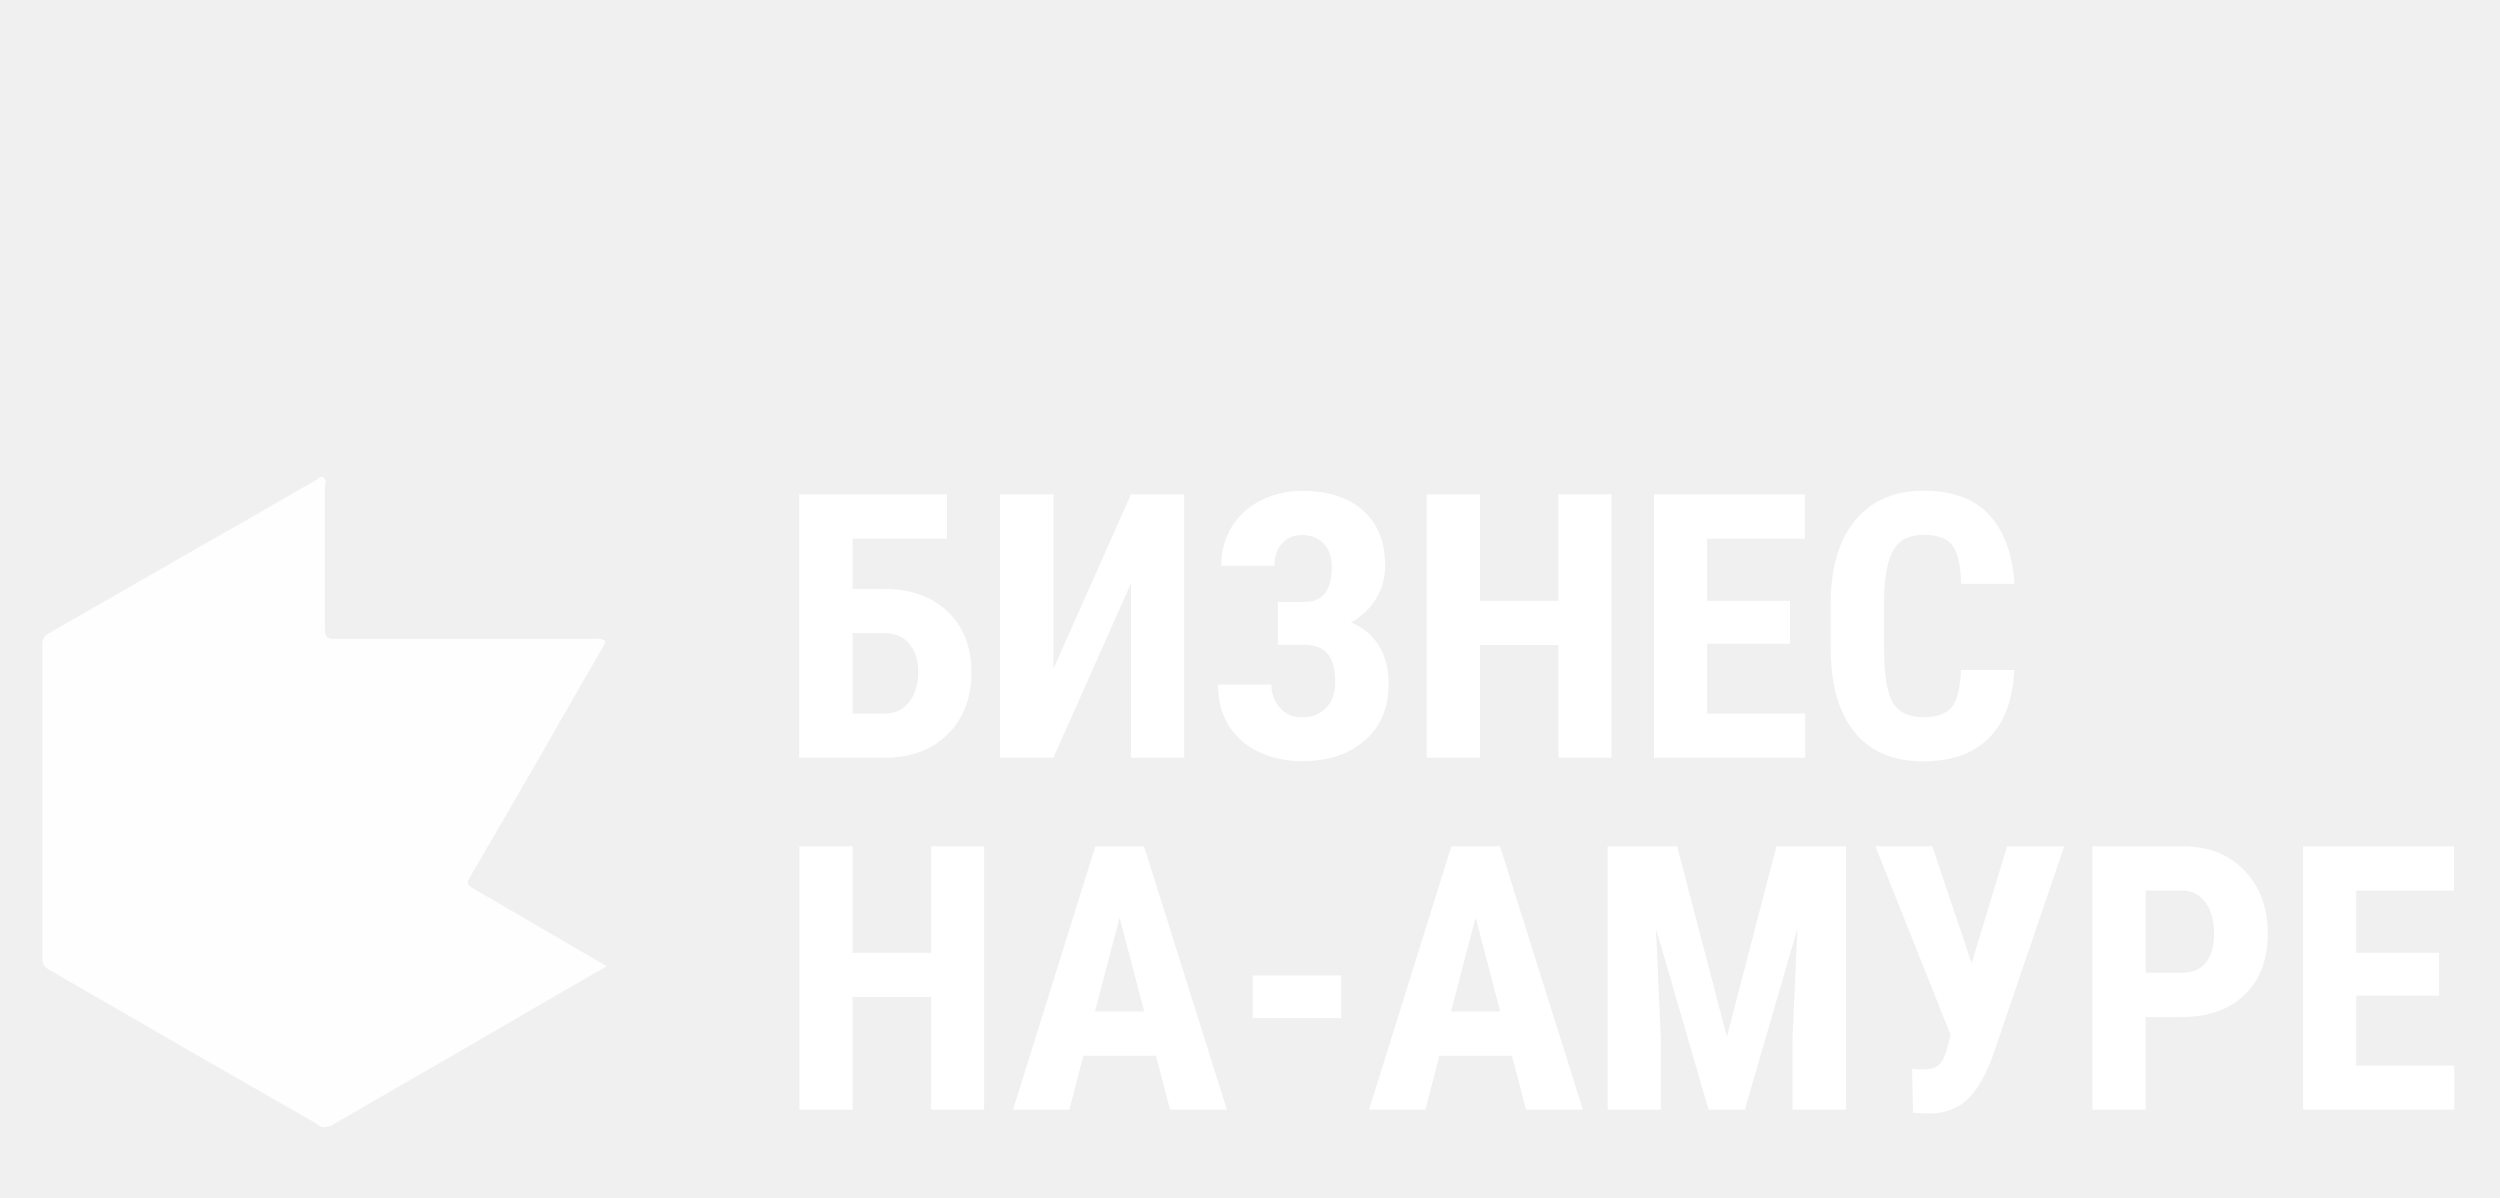
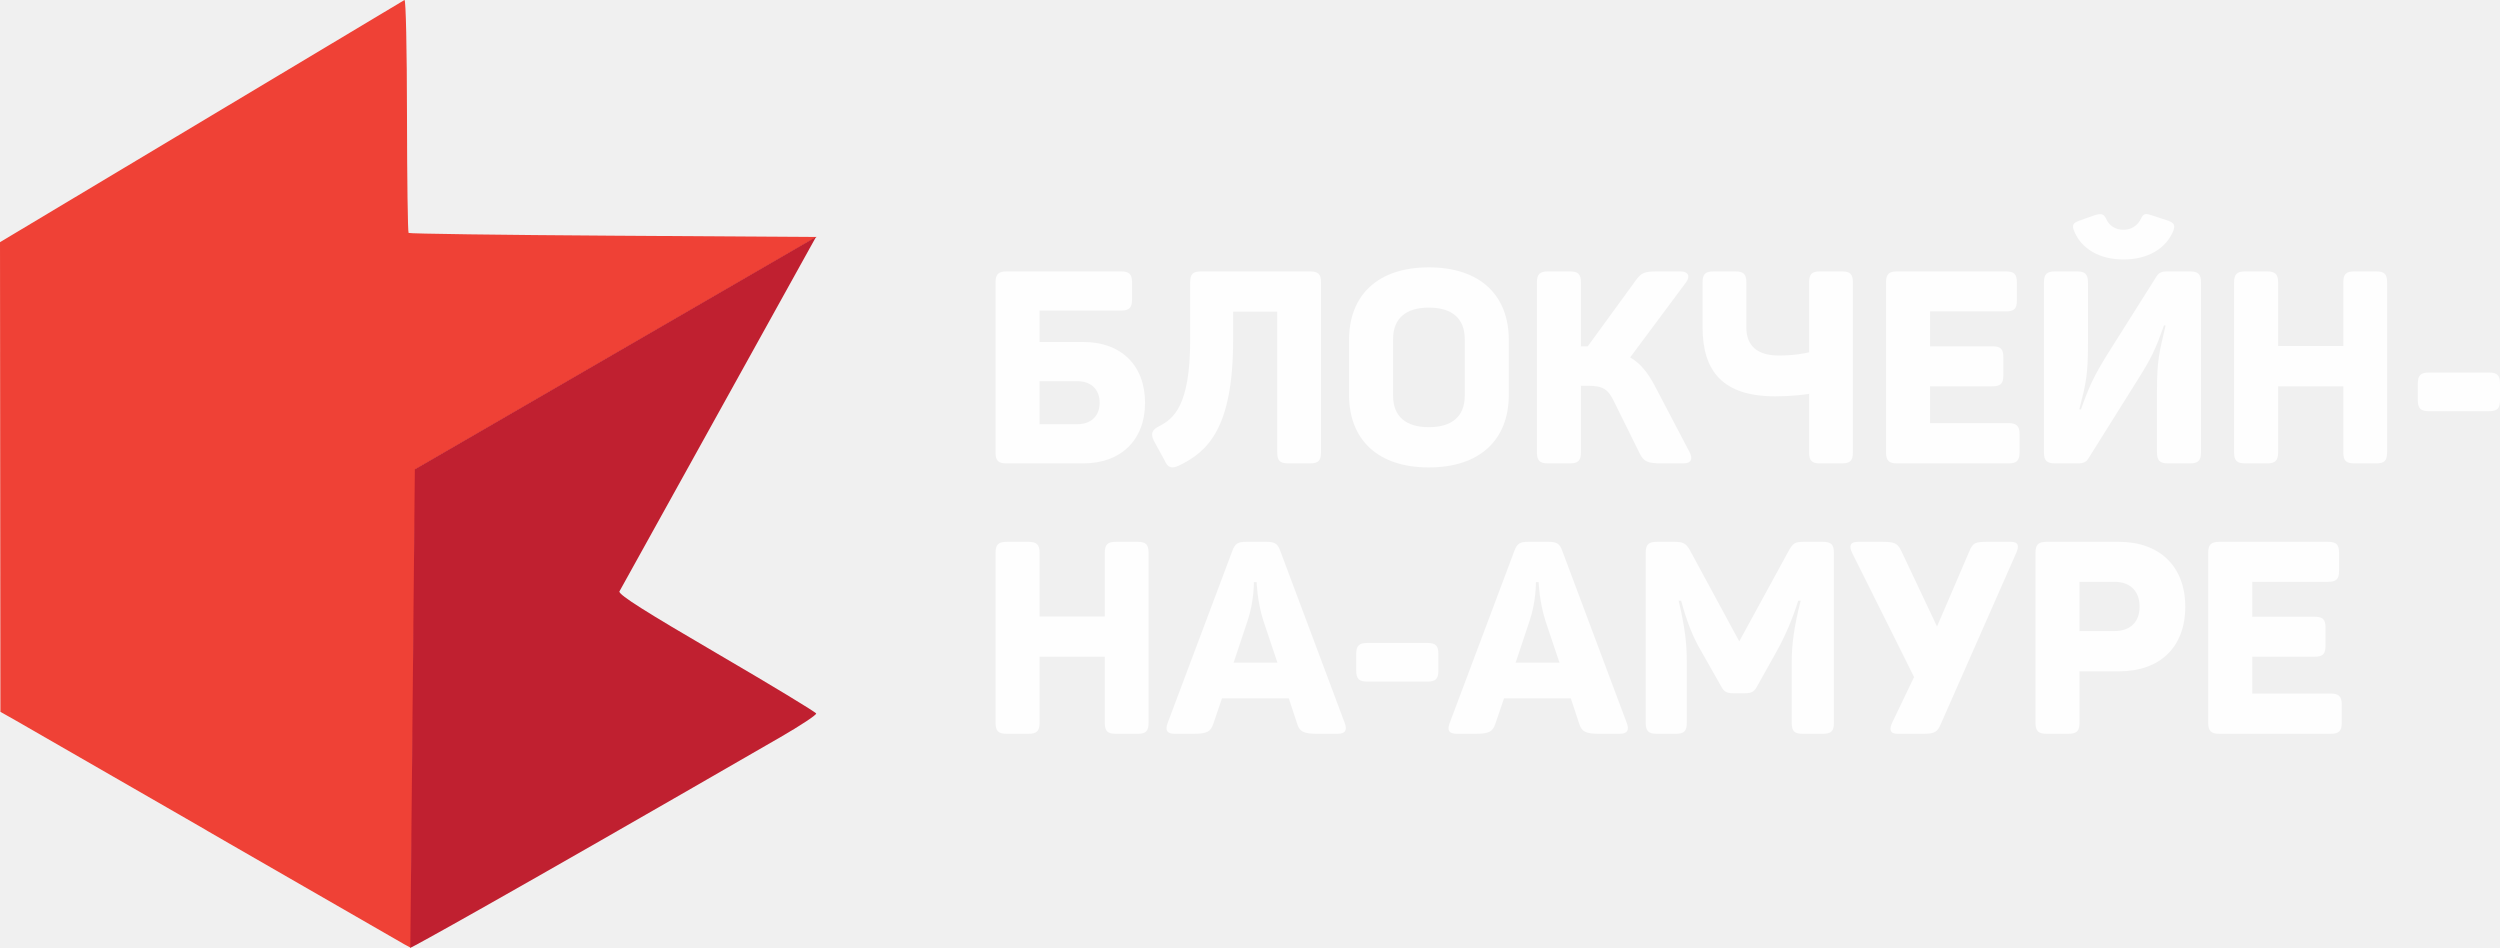
- <svg xmlns="http://www.w3.org/2000/svg" version="1.1" id="Слой_1" x="0px" y="0px" viewBox="0 0 449.864 215.56" style="image-rendering:optimizeQuality;shape-rendering:geometricPrecision;text-rendering:geometricPrecision" xml:space="preserve" width="449.864" height="215.56">
+ <svg xmlns="http://www.w3.org/2000/svg" version="1.1" id="Слой_1" x="0px" y="0px" viewBox="0 0 563.579 213.68" style="image-rendering:optimizeQuality;shape-rendering:geometricPrecision;text-rendering:geometricPrecision" xml:space="preserve" width="563.579" height="213.68">
  <defs id="defs51" />
  <style type="text/css" id="style2">
	.st0{fill:#FFFFFF;}
</style>
-   <path class="st0" d="m 107.728,173.021 c -7.585,-4.401 -15.077,-8.802 -22.662,-13.204 -0.843,-0.468 -1.217,-0.843 -0.562,-1.873 5.619,-9.645 11.144,-19.103 16.575,-28.655 2.528,-4.401 4.963,-8.615 7.491,-13.016 0.468,-0.749 0.468,-0.843 -0.094,-1.217 0,0 0,0.094 0,0.094 -0.562,-0.375 -1.311,-0.187 -1.873,-0.187 -15.545,0 -30.902,0 -46.447,0 -1.311,0 -1.686,-0.375 -1.686,-1.686 0,-8.522 0,-17.043 0,-25.565 0,-0.562 0.375,-1.405 -0.281,-1.779 -0.655,-0.375 -1.03,0.375 -1.498,0.562 -3.933,2.247 -7.866,4.495 -11.705,6.742 -12.08,6.836 -24.16,13.859 -36.146,20.695 -0.843,0.468 -1.217,1.03 -1.217,2.06 0,18.822 0,37.738 0,56.56 0,0.843 0.281,1.311 0.936,1.779 5.431,3.184 10.863,6.274 16.388,9.458 10.394,6.087 20.882,11.986 31.277,17.979 0.843,0.468 1.498,1.405 2.716,0.936 0.094,-0.094 0.375,-0.094 0.375,0 13.953,-8.053 28.093,-16.2 42.046,-24.347 2.622,-1.405 5.057,-2.997 7.866,-4.495 -0.749,-0.281 -1.03,-0.655 -1.498,-0.843 z m -48.975,28.374 c 0,0.187 0,0.281 0,0.468 -0.094,-0.187 -0.094,-0.375 0,-0.468 z" id="path4" style="opacity:0.95;fill:#ffffff;stroke-width:0.936" />
-   <g id="g1007" transform="translate(134.4181,-210.6492)" style="fill:#ffffff">
-     <path d="M 35.994,307.575 H 19.002 v 9.049 h 5.664 q 7.194,0 11.458,4.102 4.264,4.069 4.264,10.905 0,6.803 -4.167,11.035 -4.167,4.199 -11.035,4.329 H 9.399 V 299.6 H 35.994 Z m -16.992,16.992 v 14.486 h 5.794 q 2.799,0 4.395,-2.083 1.628,-2.116 1.628,-5.404 0,-3.092 -1.595,-5.013 -1.562,-1.953 -4.362,-1.986 z" id="path950" style="font-style:normal;font-variant:normal;font-weight:bold;font-stretch:normal;font-size:medium;line-height:1.25;font-family:'Roboto Condensed';-inkscape-font-specification:'Roboto Condensed, Bold';letter-spacing:0px;word-spacing:0px;fill:#ffffff;fill-opacity:1;stroke:none" />
-     <path d="m 69.1,299.6 h 9.57 v 47.396 H 69.1 V 315.615 L 55.135,346.995 H 45.532 v -47.396 h 9.603 v 31.413 z" id="path952" style="font-style:normal;font-variant:normal;font-weight:bold;font-stretch:normal;font-size:medium;line-height:1.25;font-family:'Roboto Condensed';-inkscape-font-specification:'Roboto Condensed, Bold';letter-spacing:0px;word-spacing:0px;fill:#ffffff;fill-opacity:1;stroke:none" />
-     <path d="m 105.232,312.653 q 0,-2.604 -1.465,-4.167 -1.432,-1.562 -3.906,-1.562 -2.181,0 -3.581,1.53 -1.367,1.497 -1.367,4.004 h -9.57 q 0,-3.939 1.888,-6.999 1.921,-3.092 5.273,-4.785 3.353,-1.693 7.357,-1.693 7.064,0 11.003,3.548 3.971,3.516 3.971,9.928 0,3.255 -1.66,5.957 -1.628,2.669 -4.492,4.232 3.255,1.367 5.013,4.167 1.758,2.767 1.758,6.901 0,6.413 -4.264,10.156 -4.264,3.743 -11.328,3.743 -4.297,0 -7.78,-1.66 -3.451,-1.66 -5.404,-4.753 -1.921,-3.092 -1.921,-7.357 h 9.603 q 0,2.441 1.53,4.167 1.53,1.725 3.971,1.725 2.734,0 4.362,-1.725 1.628,-1.725 1.628,-4.46 0,-3.678 -1.4,-5.273 -1.4,-1.595 -4.069,-1.595 h -4.85 v -7.715 h 4.883 q 4.818,-0.033 4.818,-6.315 z" id="path954" style="font-style:normal;font-variant:normal;font-weight:bold;font-stretch:normal;font-size:medium;line-height:1.25;font-family:'Roboto Condensed';-inkscape-font-specification:'Roboto Condensed, Bold';letter-spacing:0px;word-spacing:0px;fill:#ffffff;fill-opacity:1;stroke:none" />
-     <path d="m 155.558,346.995 h -9.538 v -20.28 h -14.128 v 20.28 h -9.57 v -47.396 h 9.57 v 19.173 h 14.128 v -19.173 h 9.538 z" id="path956" style="font-style:normal;font-variant:normal;font-weight:bold;font-stretch:normal;font-size:medium;line-height:1.25;font-family:'Roboto Condensed';-inkscape-font-specification:'Roboto Condensed, Bold';letter-spacing:0px;word-spacing:0px;fill:#ffffff;fill-opacity:1;stroke:none" />
-     <path d="m 187.687,326.488 h -14.909 v 12.565 h 17.643 v 7.943 h -27.214 v -47.396 h 27.148 v 7.975 h -17.578 v 11.198 h 14.909 z" id="path958" style="font-style:normal;font-variant:normal;font-weight:bold;font-stretch:normal;font-size:medium;line-height:1.25;font-family:'Roboto Condensed';-inkscape-font-specification:'Roboto Condensed, Bold';letter-spacing:0px;word-spacing:0px;fill:#ffffff;fill-opacity:1;stroke:none" />
-     <path d="m 228.019,331.208 q -0.358,8.105 -4.557,12.272 -4.199,4.167 -11.849,4.167 -8.04,0 -12.337,-5.273 -4.264,-5.306 -4.264,-15.104 v -7.975 q 0,-9.766 4.427,-15.039 4.427,-5.306 12.305,-5.306 7.747,0 11.751,4.329 4.036,4.329 4.59,12.435 h -9.603 q -0.13,-5.013 -1.562,-6.901 -1.4,-1.921 -5.176,-1.921 -3.841,0 -5.436,2.702 -1.595,2.669 -1.693,8.822 v 8.952 q 0,7.064 1.562,9.701 1.595,2.637 5.436,2.637 3.776,0 5.208,-1.823 1.432,-1.855 1.628,-6.673 z" id="path960" style="font-style:normal;font-variant:normal;font-weight:bold;font-stretch:normal;font-size:medium;line-height:1.25;font-family:'Roboto Condensed';-inkscape-font-specification:'Roboto Condensed, Bold';letter-spacing:0px;word-spacing:0px;fill:#ffffff;fill-opacity:1;stroke:none" />
-     <path d="m 42.667,410.329 h -9.538 V 390.049 H 19.002 v 20.28 H 9.432 v -47.396 h 9.57 v 19.173 h 14.128 v -19.173 h 9.538 z" id="path962" style="font-style:normal;font-variant:normal;font-weight:bold;font-stretch:normal;font-size:medium;line-height:1.25;font-family:'Roboto Condensed';-inkscape-font-specification:'Roboto Condensed, Bold';letter-spacing:0px;word-spacing:0px;fill:#ffffff;fill-opacity:1;stroke:none" />
-     <path d="M 73.592,400.628 H 60.538 l -2.539,9.701 H 47.876 l 14.811,-47.396 h 8.757 l 14.909,47.396 H 76.131 Z m -10.97,-7.975 h 8.854 l -4.427,-16.895 z" id="path964" style="font-style:normal;font-variant:normal;font-weight:bold;font-stretch:normal;font-size:medium;line-height:1.25;font-family:'Roboto Condensed';-inkscape-font-specification:'Roboto Condensed, Bold';letter-spacing:0px;word-spacing:0px;fill:#ffffff;fill-opacity:1;stroke:none" />
-     <path d="M 106.925,393.857 H 91.007 v -7.682 h 15.918 z" id="path966" style="font-style:normal;font-variant:normal;font-weight:bold;font-stretch:normal;font-size:medium;line-height:1.25;font-family:'Roboto Condensed';-inkscape-font-specification:'Roboto Condensed, Bold';letter-spacing:0px;word-spacing:0px;fill:#ffffff;fill-opacity:1;stroke:none" />
-     <path d="m 137.654,400.628 h -13.053 l -2.539,9.701 h -10.124 l 14.811,-47.396 h 8.757 l 14.909,47.396 h -10.221 z m -10.97,-7.975 h 8.854 l -4.427,-16.895 z" id="path968" style="font-style:normal;font-variant:normal;font-weight:bold;font-stretch:normal;font-size:medium;line-height:1.25;font-family:'Roboto Condensed';-inkscape-font-specification:'Roboto Condensed, Bold';letter-spacing:0px;word-spacing:0px;fill:#ffffff;fill-opacity:1;stroke:none" />
-     <path d="m 167.374,362.933 8.952,34.277 8.919,-34.277 h 12.5 v 47.396 h -9.603 v -12.826 l 0.879,-19.759 -9.473,32.585 h -6.51 l -9.473,-32.585 0.879,19.759 v 12.826 h -9.57 v -47.396 z" id="path970" style="font-style:normal;font-variant:normal;font-weight:bold;font-stretch:normal;font-size:medium;line-height:1.25;font-family:'Roboto Condensed';-inkscape-font-specification:'Roboto Condensed, Bold';letter-spacing:0px;word-spacing:0px;fill:#ffffff;fill-opacity:1;stroke:none" />
-     <path d="m 220.369,383.994 6.38,-21.061 h 10.286 l -12.988,38.086 q -2.214,5.664 -4.785,7.78 -2.539,2.116 -6.12,2.214 h -1.042 l -2.279,-0.13 -0.163,-7.943 q 0.326,0.13 2.116,0.13 1.823,0 2.734,-0.814 0.944,-0.814 1.628,-3.646 l 0.456,-1.725 -13.542,-33.952 h 10.254 z" id="path972" style="font-style:normal;font-variant:normal;font-weight:bold;font-stretch:normal;font-size:medium;line-height:1.25;font-family:'Roboto Condensed';-inkscape-font-specification:'Roboto Condensed, Bold';letter-spacing:0px;word-spacing:0px;fill:#ffffff;fill-opacity:1;stroke:none" />
-     <path d="m 251.684,393.662 v 16.667 h -9.57 v -47.396 h 16.146 q 7.031,0 11.198,4.362 4.199,4.362 4.199,11.328 0,6.966 -4.134,11.003 -4.134,4.036 -11.458,4.036 z m 0,-7.975 h 6.576 q 2.734,0 4.232,-1.79 1.497,-1.79 1.497,-5.208 0,-3.548 -1.53,-5.632 -1.53,-2.116 -4.102,-2.148 h -6.673 z" id="path974" style="font-style:normal;font-variant:normal;font-weight:bold;font-stretch:normal;font-size:medium;line-height:1.25;font-family:'Roboto Condensed';-inkscape-font-specification:'Roboto Condensed, Bold';letter-spacing:0px;word-spacing:0px;fill:#ffffff;fill-opacity:1;stroke:none" />
-     <path d="m 304.484,389.821 h -14.909 v 12.565 h 17.643 v 7.943 h -27.214 v -47.396 h 27.148 v 7.975 h -17.578 v 11.198 h 14.909 z" id="path976" style="font-style:normal;font-variant:normal;font-weight:bold;font-stretch:normal;font-size:medium;line-height:1.25;font-family:'Roboto Condensed';-inkscape-font-specification:'Roboto Condensed, Bold';letter-spacing:0px;word-spacing:0px;fill:#ffffff;fill-opacity:1;stroke:none" />
+   <g style="stroke-width:1.713" id="g10" transform="matrix(0.5838737,0,0,0.5838737,9336.824,-4498.747)">
+     <path style="fill:#ef4136;stroke-width:1.713" id="path6" d="m -15835,7705 c -156.17,93.5 0,0 -156.17,93.5 l 0.161,181.35 5.75,3.236 c 152.75,87.883 -5.75,-3.236 150.25,86.539 l 2.5,1.344 1.75,-184.76 154.88,-89.709 -78.486,-0.5 c -43.165,-0.275 -78.738,-0.755 -79.049,-1.066 -0.311,-0.311 -0.589,-20.674 -0.619,-45.25 -0.03,-25.945 -0.436,-44.684 -0.961,-44.684 z" />
+     <path style="fill:#bf1e2e;fill-opacity:0.986;stroke-width:1.713" id="path8" d="m -15831,7886.2 154.88,-89.714 -75.929,136.92 c 0.221,1.53 9.81,7.602 37.999,24.063 20.738,12.11 37.838,22.464 38,23.01 0.163,0.546 -6.004,4.629 -13.704,9.075 -112.09,64.713 -141.68,80.9 -142.99,81.405 z" />
+   </g>
+   <g aria-label="БЛОКЧЕЙН- НА-АМУРЕ" transform="matrix(0.2949699,0,0,0.2949699,97.96362,-49.42937)" style="font-style:normal;font-variant:normal;font-weight:800;font-stretch:normal;font-size:206.667px;line-height:1;font-family:Panton;-inkscape-font-specification:'Panton Ultra-Bold';letter-spacing:0px;word-spacing:0px;fill:#ffffff;fill-opacity:0.902;stroke:none;stroke-width:3.39" id="flowRoot897">
+     <path d="m 524.615,374.991 h -87.42 c -6.2,0 -8.473,2.067 -8.473,8.473 v 130.2 c 0,6.2 2.48,8.06 8.267,8.06 h 58.9 c 28.52,0 47.12,-17.773 47.12,-46.293 0,-28.933 -18.6,-46.5 -47.12,-46.5 h -33.48 v -23.973 h 62.207 c 6.2,0 8.473,-2.273 8.473,-8.473 v -13.02 c 0,-6.407 -2.273,-8.473 -8.473,-8.473 z m -16.327,100.44 c 0,9.713 -6.2,16.327 -17.153,16.327 h -28.727 v -32.86 h 28.727 c 10.953,0 17.153,6.613 17.153,16.533 z" id="path1005" style="stroke-width:3.39;fill:#ffffff" />
+     <path d="m 669.007,374.991 h -83.08 c -6.407,0 -8.473,2.067 -8.473,8.473 v 44.227 c 0,50.84 -13.227,60.14 -23.56,65.513 -5.787,2.893 -6.82,5.787 -4.133,11.367 l 8.06,14.673 c 2.48,5.787 5.373,6.82 11.16,4.133 21.7,-10.54 41.333,-28.107 41.333,-95.893 v -21.7 h 33.687 v 107.467 c 0,6.407 2.067,8.473 8.473,8.473 h 16.533 c 6.407,0 8.473,-2.067 8.473,-8.473 V 383.464 c 0,-6.407 -2.067,-8.473 -8.473,-8.473 z" id="path1007" style="stroke-width:3.39;fill:#ffffff" />
+     <path d="m 698.871,427.484 v 41.747 c 0,34.307 21.907,55.593 60.967,55.593 39.267,0 61.173,-21.287 61.173,-55.593 v -41.747 c 0,-34.307 -21.907,-55.593 -61.173,-55.593 -39.06,0 -60.967,21.287 -60.967,55.593 z m 88.453,-0.62 v 42.987 c 0,16.12 -9.92,24.18 -27.487,24.18 -17.36,0 -27.28,-8.06 -27.28,-24.18 v -42.987 c 0,-16.12 9.92,-24.18 27.28,-24.18 17.567,0 27.487,8.06 27.487,24.18 z" id="path1009" style="stroke-width:3.39;fill:#ffffff" />
+     <path d="m 959.019,512.838 -26.453,-50.427 c -5.373,-10.127 -10.953,-17.153 -18.807,-21.7 l 42.78,-57.453 c 3.307,-4.34 1.653,-8.267 -4.133,-8.267 h -17.98 c -9.92,0 -12.193,1.033 -16.533,7.027 l -36.58,50.22 h -1.86 -3.307 v -48.773 c 0,-6.407 -2.273,-8.473 -8.473,-8.473 h -16.74 c -6.2,0 -8.473,2.067 -8.473,8.473 v 129.787 c 0,6.407 2.273,8.473 8.473,8.473 h 16.74 c 6.2,0 8.473,-2.067 8.473,-8.473 v -50.84 h 5.373 c 11.78,0 15.5,2.893 20.047,12.4 l 19.427,39.267 c 3.1,6.407 6.407,7.647 16.947,7.647 h 16.533 c 6.407,0 7.233,-3.927 4.547,-8.887 z" id="path1011" style="stroke-width:3.39;fill:#ffffff" />
+     <path d="m 1075.501,374.991 h -16.74 c -6.2,0 -8.267,2.067 -8.267,8.473 v 53.32 c -3.307,0.827 -11.16,2.48 -23.147,2.48 -16.74,0 -24.8,-7.647 -24.8,-21.493 v -34.307 c 0,-6.407 -2.067,-8.473 -8.473,-8.473 h -16.533 c -6.407,0 -8.473,2.067 -8.473,8.473 v 34.307 c 0,33.893 15.913,52.7 55.387,52.7 13.02,0 21.907,-1.24 26.04,-1.86 v 44.64 c 0,6.407 2.067,8.473 8.267,8.473 h 16.74 c 6.407,0 8.473,-2.067 8.473,-8.473 V 383.464 c 0,-6.407 -2.067,-8.473 -8.473,-8.473 z" id="path1013" style="stroke-width:3.39;fill:#ffffff" />
+     <path d="m 1200.822,374.991 h -83.08 c -6.2,0 -8.473,2.067 -8.473,8.473 v 129.787 c 0,6.407 2.273,8.473 8.473,8.473 h 85.147 c 6.2,0 8.473,-2.067 8.473,-8.473 v -13.847 c 0,-6.2 -2.273,-8.473 -8.473,-8.473 h -59.933 v -28.107 h 47.533 c 6.407,0 8.473,-2.067 8.473,-8.473 v -13.847 c 0,-6.2 -2.067,-8.267 -8.473,-8.267 h -47.533 v -26.66 h 57.867 c 6.407,0 8.473,-2.067 8.473,-8.267 v -13.847 c 0,-6.407 -2.067,-8.473 -8.473,-8.473 z" id="path1015" style="stroke-width:3.39;fill:#ffffff" />
+     <path d="m 1328.952,343.784 c 1.447,-4.133 0.413,-5.787 -3.72,-7.44 l -13.847,-4.547 c -3.927,-1.24 -5.58,-0.827 -7.233,2.893 -2.687,5.373 -7.44,8.473 -13.433,8.473 -6.2,0 -10.953,-3.1 -13.227,-8.473 -1.86,-3.72 -3.72,-4.133 -8.68,-2.687 l -12.193,4.34 c -4.34,1.653 -5.373,3.307 -3.72,7.44 5.373,13.847 19.427,22.113 37.82,22.113 18.6,0 32.653,-8.267 38.233,-22.113 z m 12.607,31.207 h -17.567 c -4.34,0 -6.407,1.24 -8.06,3.927 l -37.407,59.313 c -10.333,16.74 -13.847,24.18 -20.253,42.16 h -1.24 c 5.167,-20.047 6.613,-26.453 6.613,-50.013 v -46.913 c 0,-6.407 -2.273,-8.473 -8.473,-8.473 h -16.74 c -6.2,0 -8.473,2.067 -8.473,8.473 v 129.787 c 0,6.407 2.273,8.473 8.473,8.473 h 17.567 c 4.133,0 6.407,-1.033 8.06,-3.927 l 37.82,-60.347 c 10.54,-16.74 13.433,-23.147 19.84,-41.127 h 1.24 c -4.753,20.253 -6.613,26.04 -6.613,50.013 v 46.913 c 0,6.407 2.273,8.473 8.473,8.473 h 16.74 c 6.2,0 8.473,-2.067 8.473,-8.473 V 383.464 c 0,-6.407 -2.273,-8.473 -8.473,-8.473 z" id="path1017" style="stroke-width:3.39;fill:#ffffff" />
+     <path d="m 1483.978,374.991 h -16.74 c -6.407,0 -8.473,2.067 -8.473,8.473 v 48.567 h -49.807 v -48.567 c 0,-6.407 -2.273,-8.473 -8.473,-8.473 h -16.74 c -6.2,0 -8.473,2.067 -8.473,8.473 v 129.787 c 0,6.407 2.273,8.473 8.473,8.473 h 16.74 c 6.2,0 8.473,-2.067 8.473,-8.473 v -50.427 h 49.807 v 50.427 c 0,6.407 2.067,8.473 8.473,8.473 h 16.74 c 6.2,0 8.267,-2.067 8.267,-8.473 V 383.464 c 0,-6.407 -2.067,-8.473 -8.267,-8.473 z" id="path1019" style="stroke-width:3.39;fill:#ffffff" />
+     <path d="m 1570.045,452.284 h -45.88 c -6.2,0 -8.473,2.067 -8.473,8.473 v 12.607 c 0,6.407 2.273,8.473 8.473,8.473 h 45.88 c 6.407,0 8.473,-2.067 8.473,-8.473 v -12.607 c 0,-6.407 -2.067,-8.473 -8.473,-8.473 z" id="path1021" style="stroke-width:3.39;fill:#ffffff" />
+     <path d="m 537.429,581.658 h -16.74 c -6.407,0 -8.473,2.067 -8.473,8.473 v 48.567 h -49.807 v -48.567 c 0,-6.407 -2.273,-8.473 -8.473,-8.473 h -16.74 c -6.2,0 -8.473,2.067 -8.473,8.473 v 129.787 c 0,6.407 2.273,8.473 8.473,8.473 h 16.74 c 6.2,0 8.473,-2.067 8.473,-8.473 v -50.427 h 49.807 v 50.427 c 0,6.407 2.067,8.473 8.473,8.473 h 16.74 c 6.2,0 8.267,-2.067 8.267,-8.473 V 590.131 c 0,-6.407 -2.067,-8.473 -8.267,-8.473 z" id="path1023" style="stroke-width:3.39;fill:#ffffff" />
+     <path d="M 695.622,720.124 646.229,588.271 c -1.86,-5.373 -4.547,-6.613 -10.333,-6.613 h -15.913 c -5.787,0 -8.267,1.24 -10.333,7.027 l -49.393,131.44 c -2.067,5.58 -0.62,8.267 5.58,8.267 h 14.26 c 10.333,0 13.02,-1.653 15.087,-7.647 l 6.613,-19.427 h 51.047 l 6.407,19.427 c 1.86,5.993 4.96,7.647 15.293,7.647 h 15.5 c 5.993,0 7.647,-2.687 5.58,-8.267 z m -62.207,-78.12 10.747,32.033 h -33.48 l 10.747,-32.24 c 4.96,-14.673 4.753,-29.347 4.753,-29.347 h 2.067 c 0,0 0.413,14.673 5.167,29.553 z" id="path1025" style="stroke-width:3.39;fill:#ffffff" />
+     <path d="m 758.717,658.951 h -45.88 c -6.2,0 -8.473,2.067 -8.473,8.473 v 12.607 c 0,6.407 2.273,8.473 8.473,8.473 h 45.88 c 6.407,0 8.473,-2.067 8.473,-8.473 v -12.607 c 0,-6.407 -2.067,-8.473 -8.473,-8.473 z" id="path1027" style="stroke-width:3.39;fill:#ffffff" />
+     <path d="M 911.169,720.124 861.776,588.271 c -1.86,-5.373 -4.547,-6.613 -10.333,-6.613 h -15.913 c -5.787,0 -8.267,1.24 -10.333,7.027 l -49.393,131.44 c -2.067,5.58 -0.62,8.267 5.58,8.267 h 14.26 c 10.333,0 13.02,-1.653 15.087,-7.647 l 6.613,-19.427 h 51.047 l 6.407,19.427 c 1.86,5.993 4.96,7.647 15.293,7.647 h 15.5 c 5.993,0 7.647,-2.687 5.58,-8.267 z m -62.207,-78.12 10.747,32.033 h -33.48 l 10.747,-32.24 c 4.96,-14.673 4.753,-29.347 4.753,-29.347 h 2.067 c 0,0 0.413,14.673 5.167,29.553 z" id="path1029" style="stroke-width:3.39;fill:#ffffff" />
+     <path d="m 1060.977,581.658 h -14.673 c -6.407,0 -8.06,1.033 -11.16,6.407 l -38.027,69.647 -37.82,-69.853 c -2.893,-4.96 -4.96,-6.2 -11.78,-6.2 h -13.433 c -6.2,0 -8.473,2.067 -8.473,8.267 v 130.2 c 0,6.2 2.273,8.267 8.473,8.267 h 14.673 c 6.2,0 8.267,-2.067 8.267,-8.267 v -46.707 c 0,-13.847 -1.24,-25.627 -6.2,-46.707 h 1.86 c 4.133,15.087 8.68,27.28 15.293,38.44 l 14.88,26.247 c 2.48,4.753 4.34,5.993 9.507,5.993 h 9.507 c 5.167,0 7.027,-1.653 9.3,-5.993 l 14.673,-26.247 c 6.2,-11.16 11.987,-24.387 16.327,-38.44 h 1.86 c -5.167,20.253 -6.82,33.893 -6.82,46.5 v 46.913 c 0,6.2 2.067,8.267 8.267,8.267 h 15.5 c 6.407,0 8.473,-2.067 8.473,-8.267 v -130.2 c 0,-6.2 -2.067,-8.267 -8.473,-8.267 z" id="path1031" style="stroke-width:3.39;fill:#ffffff" />
+     <path d="m 1204.684,581.658 h -17.153 c -9.507,0 -11.78,0.207 -14.673,7.44 l -24.593,57.247 -27.073,-57.247 c -3.307,-7.233 -6.407,-7.44 -16.12,-7.44 h -17.36 c -5.993,0 -6.82,3.307 -4.34,8.473 l 47.327,94.86 -16.74,34.927 c -2.273,4.96 -1.86,8.473 4.133,8.473 h 19.427 c 8.887,0 10.953,-1.24 13.64,-7.44 l 57.66,-130.82 c 2.273,-5.167 1.86,-8.473 -4.133,-8.473 z" id="path1033" style="stroke-width:3.39;fill:#ffffff" />
+     <path d="m 1287.361,581.658 h -55.387 c -6.2,0 -8.473,2.067 -8.473,8.473 v 129.787 c 0,6.407 2.273,8.473 8.473,8.473 h 16.74 c 6.2,0 8.473,-2.067 8.473,-8.473 v -39.267 h 30.173 c 31.207,0 50.633,-18.393 50.633,-49.393 0,-31 -19.84,-49.6 -50.633,-49.6 z m -3.513,68.2 h -26.66 v -37.613 h 26.66 c 12.193,0 19.22,7.233 19.22,19.013 0,11.78 -7.233,18.6 -19.22,18.6 z" id="path1035" style="stroke-width:3.39;fill:#ffffff" />
+     <path d="m 1447.046,581.658 h -83.08 c -6.2,0 -8.473,2.067 -8.473,8.473 v 129.787 c 0,6.407 2.273,8.473 8.473,8.473 h 85.147 c 6.2,0 8.473,-2.067 8.473,-8.473 v -13.847 c 0,-6.2 -2.273,-8.473 -8.473,-8.473 h -59.933 v -28.107 h 47.533 c 6.407,0 8.473,-2.067 8.473,-8.473 v -13.847 c 0,-6.2 -2.067,-8.267 -8.473,-8.267 h -47.533 v -26.66 h 57.867 c 6.407,0 8.473,-2.067 8.473,-8.267 v -13.847 c 0,-6.407 -2.067,-8.473 -8.473,-8.473 z" id="path1037" style="stroke-width:3.39;fill:#ffffff" />
  </g>
</svg>
